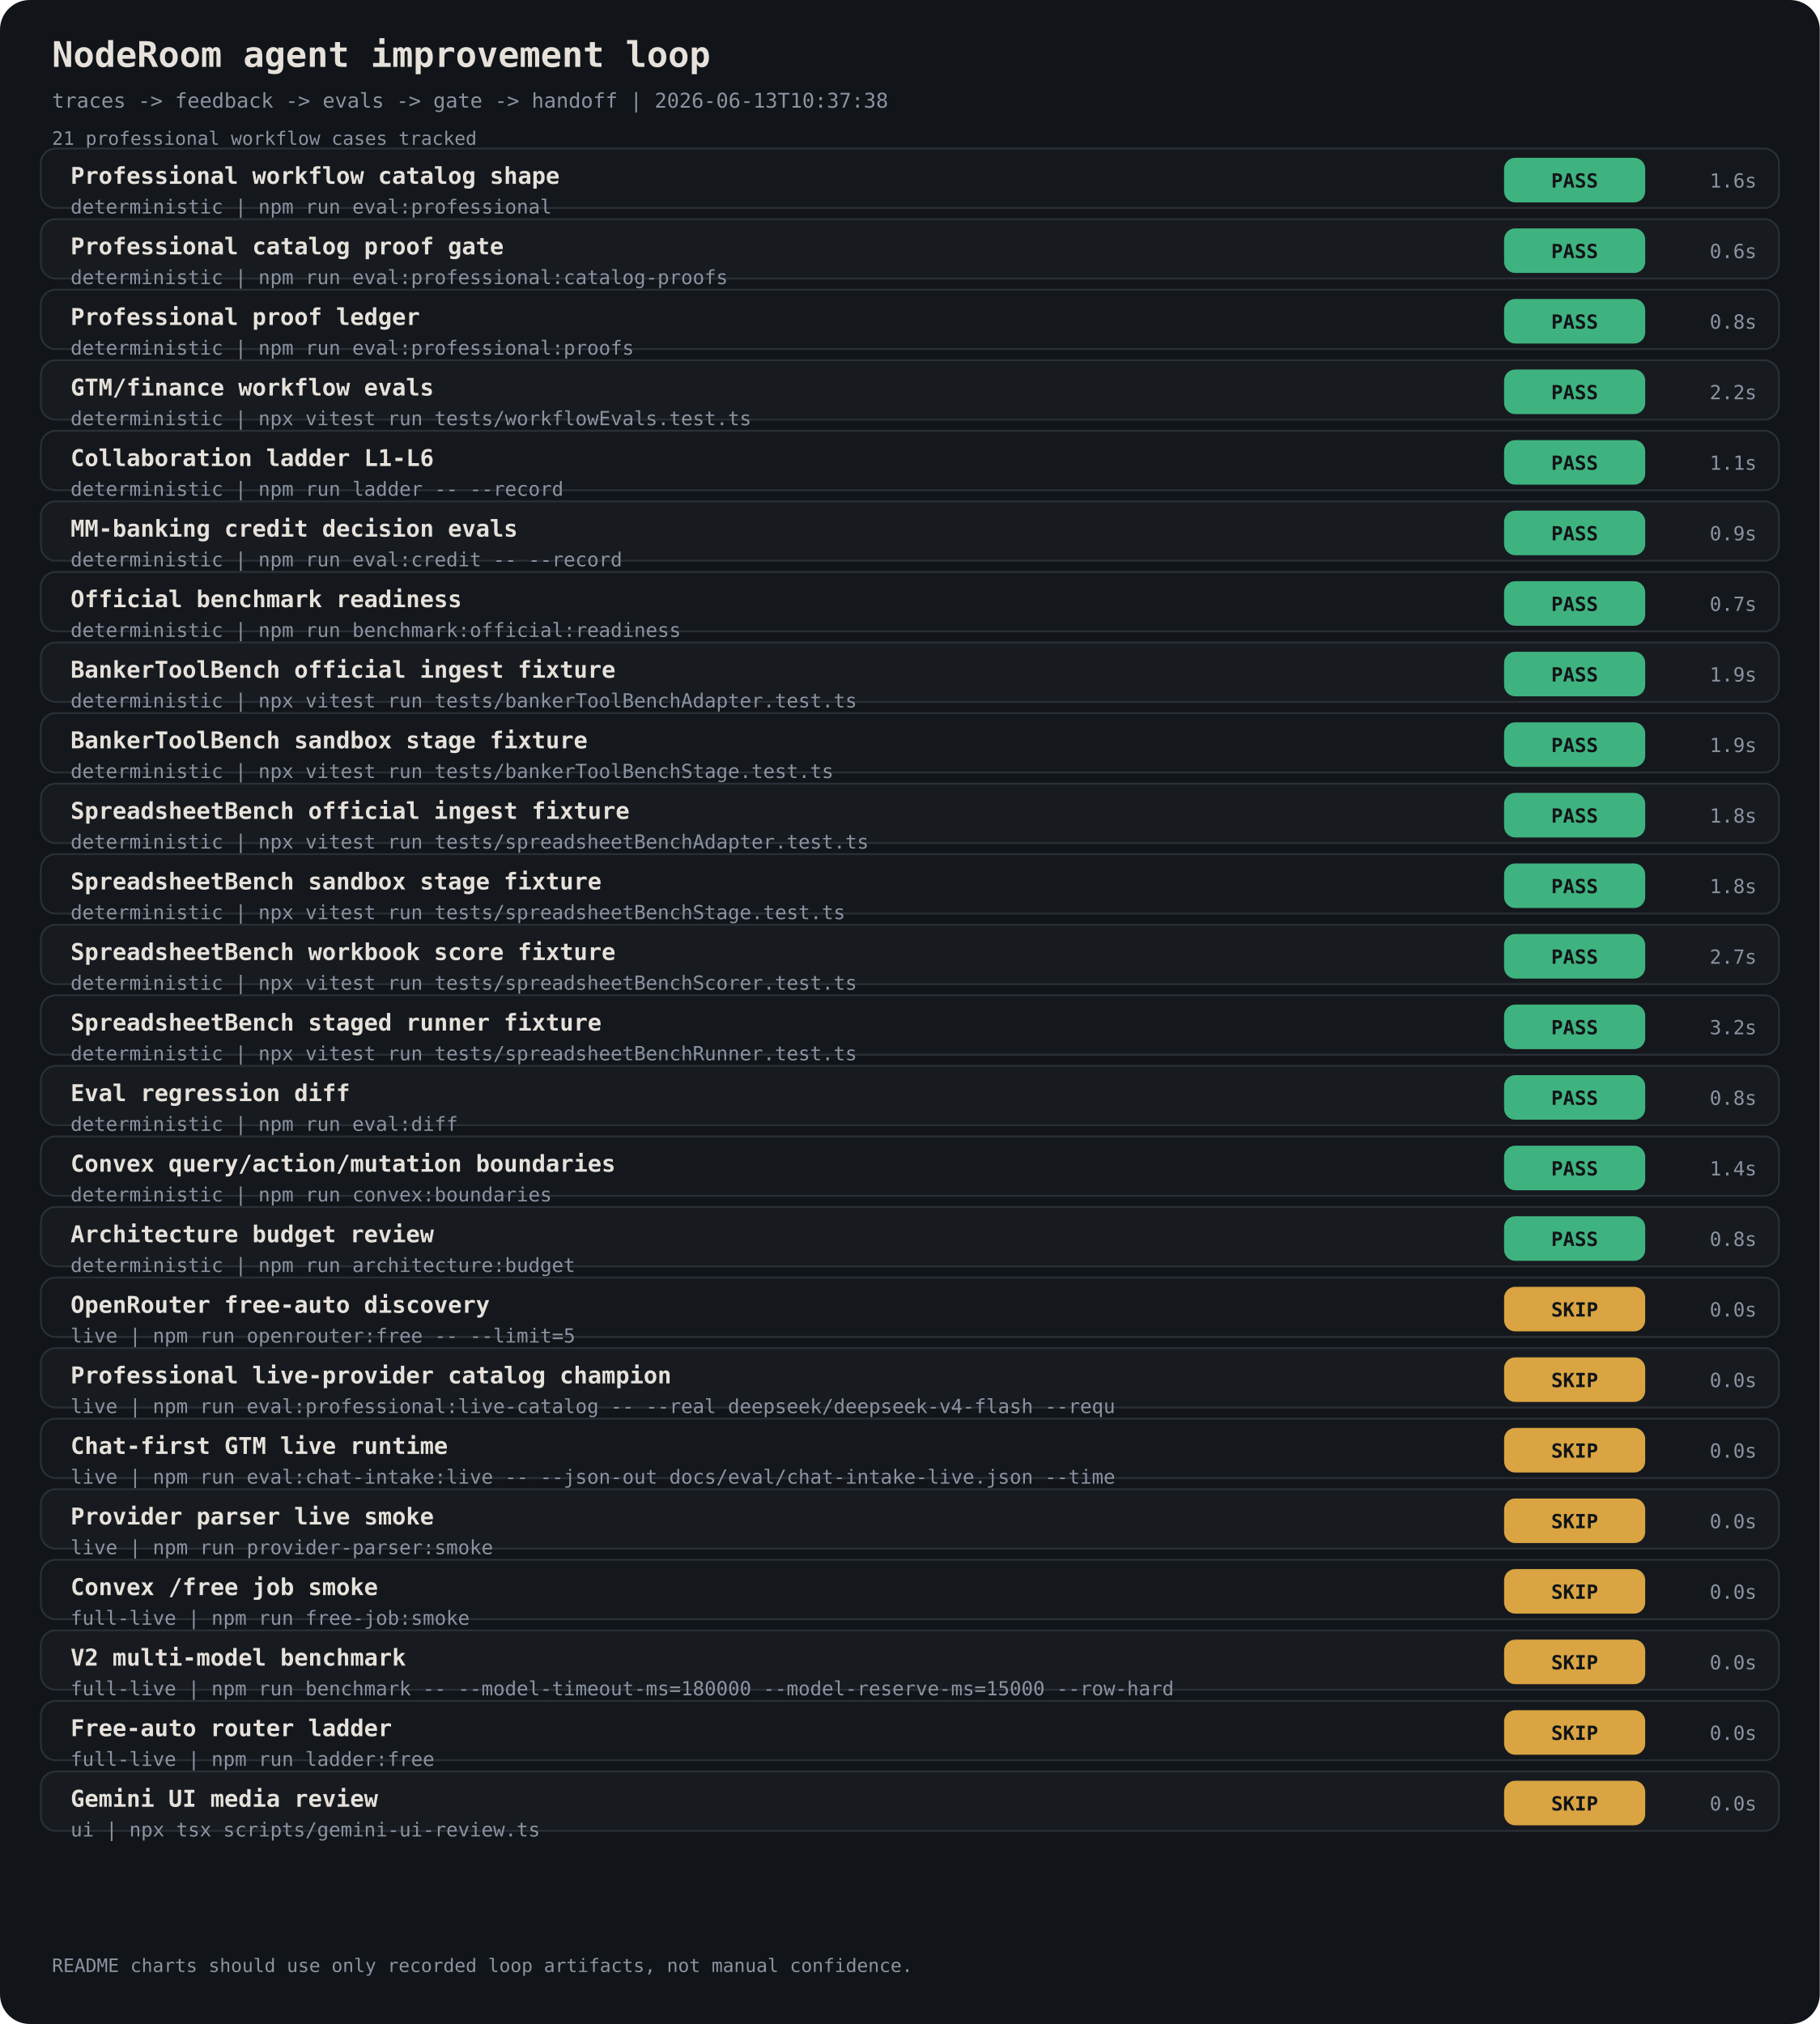
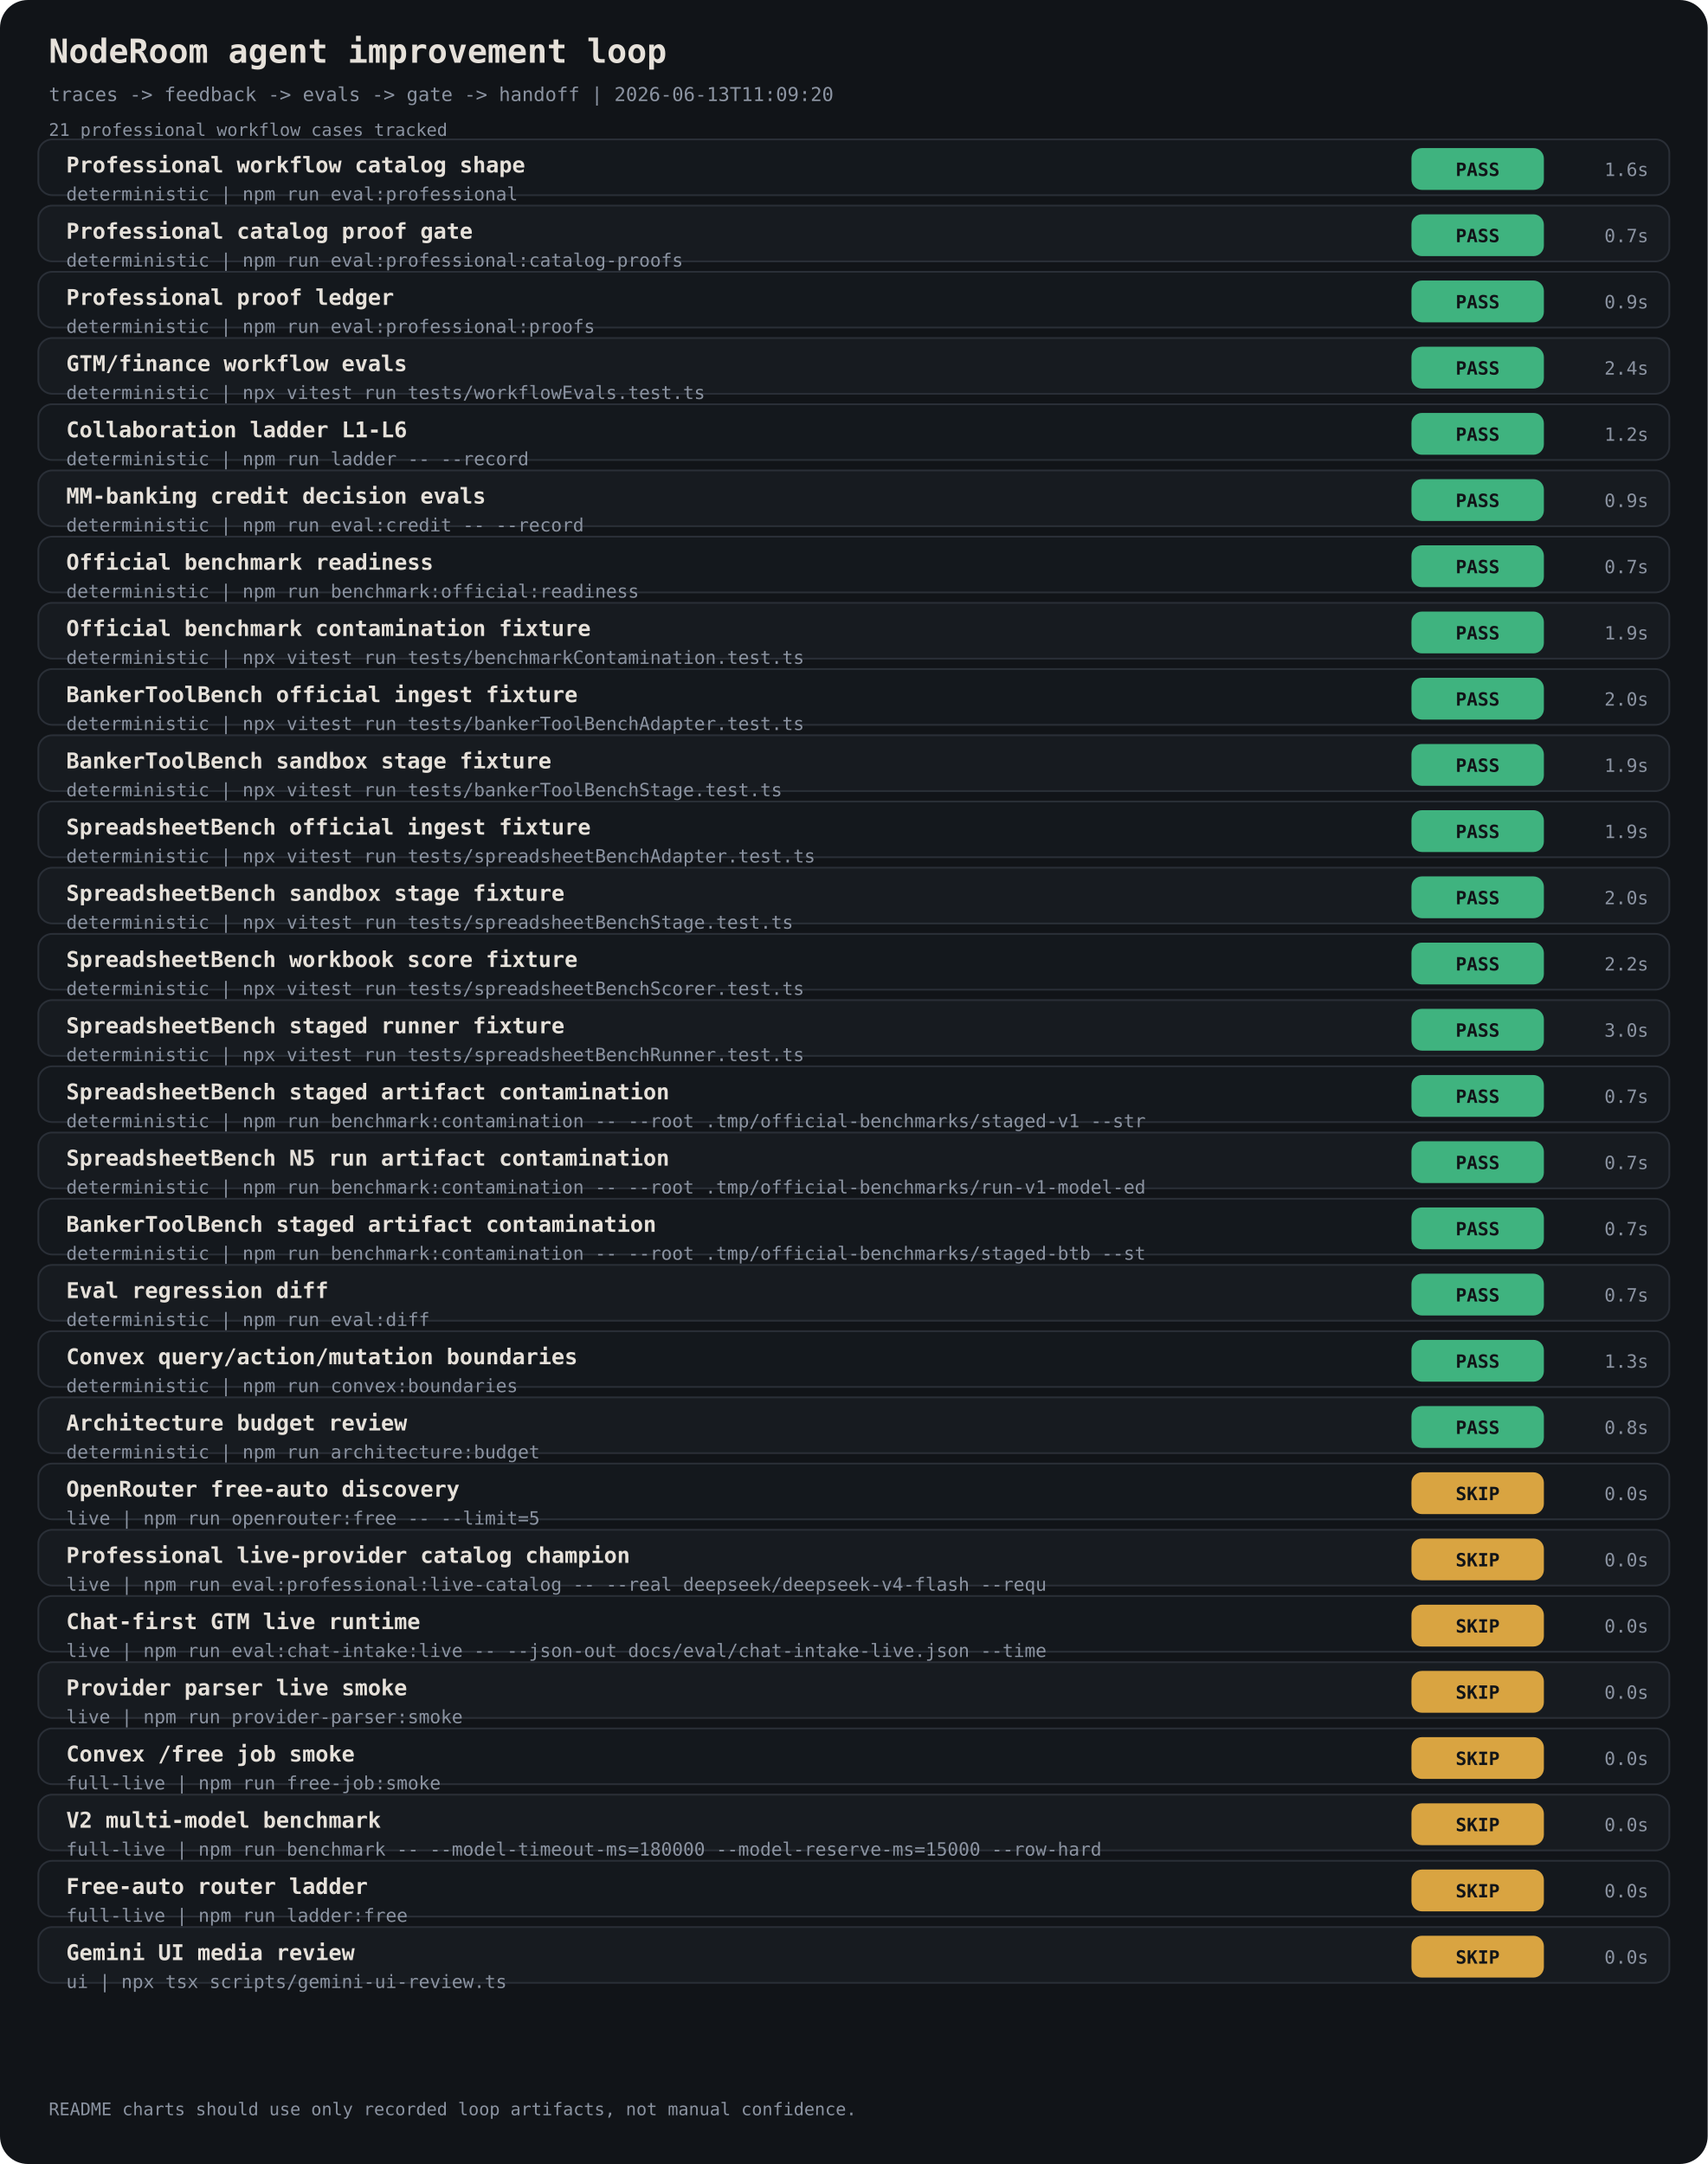
- <svg xmlns="http://www.w3.org/2000/svg" width="980" height="1090" viewBox="0 0 980 1090" font-family="ui-monospace, 'JetBrains Mono', monospace">
-   <rect width="980" height="1090" rx="16" fill="#111418" />
+ <svg xmlns="http://www.w3.org/2000/svg" width="980" height="1242" viewBox="0 0 980 1242" font-family="ui-monospace, 'JetBrains Mono', monospace">
+   <rect width="980" height="1242" rx="16" fill="#111418" />
  <text x="28" y="36" fill="#E6E1DA" font-size="19" font-weight="700">NodeRoom agent improvement loop</text>
-   <text x="28" y="58" fill="#8B93A1" font-size="11">traces -&gt; feedback -&gt; evals -&gt; gate -&gt; handoff | 2026-06-13T10:37:38</text>
+   <text x="28" y="58" fill="#8B93A1" font-size="11">traces -&gt; feedback -&gt; evals -&gt; gate -&gt; handoff | 2026-06-13T11:09:20</text>
  <text x="28" y="78" fill="#8B93A1" font-size="10">21 professional workflow cases tracked</text>
  <rect x="22" y="80" width="936" height="32" rx="8" fill="#14181D" stroke="#2A2F37" />
  <text x="38" y="99" fill="#E6E1DA" font-size="12.5" font-weight="700">Professional workflow catalog shape</text>
  <text x="38" y="115" fill="#8B93A1" font-size="10.5">deterministic | npm run eval:professional</text>
  <rect x="810" y="85" width="76" height="24" rx="6" fill="#3FB37F" />
  <text x="848" y="101" fill="#111418" font-size="10.5" text-anchor="middle" font-weight="800">PASS</text>
  <text x="946" y="101" fill="#8B93A1" font-size="10.5" text-anchor="end">1.6s</text>
  <rect x="22" y="118" width="936" height="32" rx="8" fill="#171B20" stroke="#2A2F37" />
  <text x="38" y="137" fill="#E6E1DA" font-size="12.5" font-weight="700">Professional catalog proof gate</text>
  <text x="38" y="153" fill="#8B93A1" font-size="10.5">deterministic | npm run eval:professional:catalog-proofs</text>
  <rect x="810" y="123" width="76" height="24" rx="6" fill="#3FB37F" />
  <text x="848" y="139" fill="#111418" font-size="10.5" text-anchor="middle" font-weight="800">PASS</text>
-   <text x="946" y="139" fill="#8B93A1" font-size="10.5" text-anchor="end">0.6s</text>
+   <text x="946" y="139" fill="#8B93A1" font-size="10.5" text-anchor="end">0.7s</text>
  <rect x="22" y="156" width="936" height="32" rx="8" fill="#14181D" stroke="#2A2F37" />
  <text x="38" y="175" fill="#E6E1DA" font-size="12.5" font-weight="700">Professional proof ledger</text>
  <text x="38" y="191" fill="#8B93A1" font-size="10.5">deterministic | npm run eval:professional:proofs</text>
  <rect x="810" y="161" width="76" height="24" rx="6" fill="#3FB37F" />
  <text x="848" y="177" fill="#111418" font-size="10.5" text-anchor="middle" font-weight="800">PASS</text>
-   <text x="946" y="177" fill="#8B93A1" font-size="10.5" text-anchor="end">0.8s</text>
+   <text x="946" y="177" fill="#8B93A1" font-size="10.5" text-anchor="end">0.9s</text>
  <rect x="22" y="194" width="936" height="32" rx="8" fill="#171B20" stroke="#2A2F37" />
  <text x="38" y="213" fill="#E6E1DA" font-size="12.5" font-weight="700">GTM/finance workflow evals</text>
  <text x="38" y="229" fill="#8B93A1" font-size="10.5">deterministic | npx vitest run tests/workflowEvals.test.ts</text>
  <rect x="810" y="199" width="76" height="24" rx="6" fill="#3FB37F" />
  <text x="848" y="215" fill="#111418" font-size="10.5" text-anchor="middle" font-weight="800">PASS</text>
-   <text x="946" y="215" fill="#8B93A1" font-size="10.5" text-anchor="end">2.2s</text>
+   <text x="946" y="215" fill="#8B93A1" font-size="10.5" text-anchor="end">2.4s</text>
  <rect x="22" y="232" width="936" height="32" rx="8" fill="#14181D" stroke="#2A2F37" />
  <text x="38" y="251" fill="#E6E1DA" font-size="12.5" font-weight="700">Collaboration ladder L1-L6</text>
  <text x="38" y="267" fill="#8B93A1" font-size="10.5">deterministic | npm run ladder -- --record</text>
  <rect x="810" y="237" width="76" height="24" rx="6" fill="#3FB37F" />
  <text x="848" y="253" fill="#111418" font-size="10.5" text-anchor="middle" font-weight="800">PASS</text>
-   <text x="946" y="253" fill="#8B93A1" font-size="10.5" text-anchor="end">1.1s</text>
+   <text x="946" y="253" fill="#8B93A1" font-size="10.5" text-anchor="end">1.2s</text>
  <rect x="22" y="270" width="936" height="32" rx="8" fill="#171B20" stroke="#2A2F37" />
  <text x="38" y="289" fill="#E6E1DA" font-size="12.5" font-weight="700">MM-banking credit decision evals</text>
  <text x="38" y="305" fill="#8B93A1" font-size="10.5">deterministic | npm run eval:credit -- --record</text>
  <rect x="810" y="275" width="76" height="24" rx="6" fill="#3FB37F" />
  <text x="848" y="291" fill="#111418" font-size="10.5" text-anchor="middle" font-weight="800">PASS</text>
  <text x="946" y="291" fill="#8B93A1" font-size="10.5" text-anchor="end">0.9s</text>
  <rect x="22" y="308" width="936" height="32" rx="8" fill="#14181D" stroke="#2A2F37" />
  <text x="38" y="327" fill="#E6E1DA" font-size="12.5" font-weight="700">Official benchmark readiness</text>
  <text x="38" y="343" fill="#8B93A1" font-size="10.5">deterministic | npm run benchmark:official:readiness</text>
  <rect x="810" y="313" width="76" height="24" rx="6" fill="#3FB37F" />
  <text x="848" y="329" fill="#111418" font-size="10.5" text-anchor="middle" font-weight="800">PASS</text>
  <text x="946" y="329" fill="#8B93A1" font-size="10.5" text-anchor="end">0.7s</text>
  <rect x="22" y="346" width="936" height="32" rx="8" fill="#171B20" stroke="#2A2F37" />
-   <text x="38" y="365" fill="#E6E1DA" font-size="12.5" font-weight="700">BankerToolBench official ingest fixture</text>
-   <text x="38" y="381" fill="#8B93A1" font-size="10.5">deterministic | npx vitest run tests/bankerToolBenchAdapter.test.ts</text>
+   <text x="38" y="365" fill="#E6E1DA" font-size="12.5" font-weight="700">Official benchmark contamination fixture</text>
+   <text x="38" y="381" fill="#8B93A1" font-size="10.5">deterministic | npx vitest run tests/benchmarkContamination.test.ts</text>
  <rect x="810" y="351" width="76" height="24" rx="6" fill="#3FB37F" />
  <text x="848" y="367" fill="#111418" font-size="10.5" text-anchor="middle" font-weight="800">PASS</text>
  <text x="946" y="367" fill="#8B93A1" font-size="10.5" text-anchor="end">1.9s</text>
  <rect x="22" y="384" width="936" height="32" rx="8" fill="#14181D" stroke="#2A2F37" />
-   <text x="38" y="403" fill="#E6E1DA" font-size="12.5" font-weight="700">BankerToolBench sandbox stage fixture</text>
-   <text x="38" y="419" fill="#8B93A1" font-size="10.5">deterministic | npx vitest run tests/bankerToolBenchStage.test.ts</text>
+   <text x="38" y="403" fill="#E6E1DA" font-size="12.5" font-weight="700">BankerToolBench official ingest fixture</text>
+   <text x="38" y="419" fill="#8B93A1" font-size="10.5">deterministic | npx vitest run tests/bankerToolBenchAdapter.test.ts</text>
  <rect x="810" y="389" width="76" height="24" rx="6" fill="#3FB37F" />
  <text x="848" y="405" fill="#111418" font-size="10.5" text-anchor="middle" font-weight="800">PASS</text>
-   <text x="946" y="405" fill="#8B93A1" font-size="10.5" text-anchor="end">1.9s</text>
+   <text x="946" y="405" fill="#8B93A1" font-size="10.5" text-anchor="end">2.0s</text>
  <rect x="22" y="422" width="936" height="32" rx="8" fill="#171B20" stroke="#2A2F37" />
-   <text x="38" y="441" fill="#E6E1DA" font-size="12.5" font-weight="700">SpreadsheetBench official ingest fixture</text>
-   <text x="38" y="457" fill="#8B93A1" font-size="10.5">deterministic | npx vitest run tests/spreadsheetBenchAdapter.test.ts</text>
+   <text x="38" y="441" fill="#E6E1DA" font-size="12.5" font-weight="700">BankerToolBench sandbox stage fixture</text>
+   <text x="38" y="457" fill="#8B93A1" font-size="10.5">deterministic | npx vitest run tests/bankerToolBenchStage.test.ts</text>
  <rect x="810" y="427" width="76" height="24" rx="6" fill="#3FB37F" />
  <text x="848" y="443" fill="#111418" font-size="10.5" text-anchor="middle" font-weight="800">PASS</text>
-   <text x="946" y="443" fill="#8B93A1" font-size="10.5" text-anchor="end">1.8s</text>
+   <text x="946" y="443" fill="#8B93A1" font-size="10.5" text-anchor="end">1.9s</text>
  <rect x="22" y="460" width="936" height="32" rx="8" fill="#14181D" stroke="#2A2F37" />
-   <text x="38" y="479" fill="#E6E1DA" font-size="12.5" font-weight="700">SpreadsheetBench sandbox stage fixture</text>
-   <text x="38" y="495" fill="#8B93A1" font-size="10.5">deterministic | npx vitest run tests/spreadsheetBenchStage.test.ts</text>
+   <text x="38" y="479" fill="#E6E1DA" font-size="12.5" font-weight="700">SpreadsheetBench official ingest fixture</text>
+   <text x="38" y="495" fill="#8B93A1" font-size="10.5">deterministic | npx vitest run tests/spreadsheetBenchAdapter.test.ts</text>
  <rect x="810" y="465" width="76" height="24" rx="6" fill="#3FB37F" />
  <text x="848" y="481" fill="#111418" font-size="10.5" text-anchor="middle" font-weight="800">PASS</text>
-   <text x="946" y="481" fill="#8B93A1" font-size="10.5" text-anchor="end">1.8s</text>
+   <text x="946" y="481" fill="#8B93A1" font-size="10.5" text-anchor="end">1.9s</text>
  <rect x="22" y="498" width="936" height="32" rx="8" fill="#171B20" stroke="#2A2F37" />
-   <text x="38" y="517" fill="#E6E1DA" font-size="12.5" font-weight="700">SpreadsheetBench workbook score fixture</text>
-   <text x="38" y="533" fill="#8B93A1" font-size="10.5">deterministic | npx vitest run tests/spreadsheetBenchScorer.test.ts</text>
+   <text x="38" y="517" fill="#E6E1DA" font-size="12.5" font-weight="700">SpreadsheetBench sandbox stage fixture</text>
+   <text x="38" y="533" fill="#8B93A1" font-size="10.5">deterministic | npx vitest run tests/spreadsheetBenchStage.test.ts</text>
  <rect x="810" y="503" width="76" height="24" rx="6" fill="#3FB37F" />
  <text x="848" y="519" fill="#111418" font-size="10.5" text-anchor="middle" font-weight="800">PASS</text>
-   <text x="946" y="519" fill="#8B93A1" font-size="10.5" text-anchor="end">2.7s</text>
+   <text x="946" y="519" fill="#8B93A1" font-size="10.5" text-anchor="end">2.0s</text>
  <rect x="22" y="536" width="936" height="32" rx="8" fill="#14181D" stroke="#2A2F37" />
-   <text x="38" y="555" fill="#E6E1DA" font-size="12.5" font-weight="700">SpreadsheetBench staged runner fixture</text>
-   <text x="38" y="571" fill="#8B93A1" font-size="10.5">deterministic | npx vitest run tests/spreadsheetBenchRunner.test.ts</text>
+   <text x="38" y="555" fill="#E6E1DA" font-size="12.5" font-weight="700">SpreadsheetBench workbook score fixture</text>
+   <text x="38" y="571" fill="#8B93A1" font-size="10.5">deterministic | npx vitest run tests/spreadsheetBenchScorer.test.ts</text>
  <rect x="810" y="541" width="76" height="24" rx="6" fill="#3FB37F" />
  <text x="848" y="557" fill="#111418" font-size="10.5" text-anchor="middle" font-weight="800">PASS</text>
-   <text x="946" y="557" fill="#8B93A1" font-size="10.5" text-anchor="end">3.2s</text>
+   <text x="946" y="557" fill="#8B93A1" font-size="10.5" text-anchor="end">2.2s</text>
  <rect x="22" y="574" width="936" height="32" rx="8" fill="#171B20" stroke="#2A2F37" />
-   <text x="38" y="593" fill="#E6E1DA" font-size="12.5" font-weight="700">Eval regression diff</text>
-   <text x="38" y="609" fill="#8B93A1" font-size="10.5">deterministic | npm run eval:diff</text>
+   <text x="38" y="593" fill="#E6E1DA" font-size="12.5" font-weight="700">SpreadsheetBench staged runner fixture</text>
+   <text x="38" y="609" fill="#8B93A1" font-size="10.5">deterministic | npx vitest run tests/spreadsheetBenchRunner.test.ts</text>
  <rect x="810" y="579" width="76" height="24" rx="6" fill="#3FB37F" />
  <text x="848" y="595" fill="#111418" font-size="10.5" text-anchor="middle" font-weight="800">PASS</text>
-   <text x="946" y="595" fill="#8B93A1" font-size="10.5" text-anchor="end">0.8s</text>
+   <text x="946" y="595" fill="#8B93A1" font-size="10.5" text-anchor="end">3.0s</text>
  <rect x="22" y="612" width="936" height="32" rx="8" fill="#14181D" stroke="#2A2F37" />
-   <text x="38" y="631" fill="#E6E1DA" font-size="12.5" font-weight="700">Convex query/action/mutation boundaries</text>
-   <text x="38" y="647" fill="#8B93A1" font-size="10.5">deterministic | npm run convex:boundaries</text>
+   <text x="38" y="631" fill="#E6E1DA" font-size="12.5" font-weight="700">SpreadsheetBench staged artifact contamination</text>
+   <text x="38" y="647" fill="#8B93A1" font-size="10.5">deterministic | npm run benchmark:contamination -- --root .tmp/official-benchmarks/staged-v1 --str</text>
  <rect x="810" y="617" width="76" height="24" rx="6" fill="#3FB37F" />
  <text x="848" y="633" fill="#111418" font-size="10.5" text-anchor="middle" font-weight="800">PASS</text>
-   <text x="946" y="633" fill="#8B93A1" font-size="10.5" text-anchor="end">1.4s</text>
+   <text x="946" y="633" fill="#8B93A1" font-size="10.5" text-anchor="end">0.7s</text>
  <rect x="22" y="650" width="936" height="32" rx="8" fill="#171B20" stroke="#2A2F37" />
-   <text x="38" y="669" fill="#E6E1DA" font-size="12.5" font-weight="700">Architecture budget review</text>
-   <text x="38" y="685" fill="#8B93A1" font-size="10.5">deterministic | npm run architecture:budget</text>
+   <text x="38" y="669" fill="#E6E1DA" font-size="12.5" font-weight="700">SpreadsheetBench N5 run artifact contamination</text>
+   <text x="38" y="685" fill="#8B93A1" font-size="10.5">deterministic | npm run benchmark:contamination -- --root .tmp/official-benchmarks/run-v1-model-ed</text>
  <rect x="810" y="655" width="76" height="24" rx="6" fill="#3FB37F" />
  <text x="848" y="671" fill="#111418" font-size="10.5" text-anchor="middle" font-weight="800">PASS</text>
-   <text x="946" y="671" fill="#8B93A1" font-size="10.5" text-anchor="end">0.8s</text>
+   <text x="946" y="671" fill="#8B93A1" font-size="10.5" text-anchor="end">0.7s</text>
  <rect x="22" y="688" width="936" height="32" rx="8" fill="#14181D" stroke="#2A2F37" />
-   <text x="38" y="707" fill="#E6E1DA" font-size="12.5" font-weight="700">OpenRouter free-auto discovery</text>
-   <text x="38" y="723" fill="#8B93A1" font-size="10.5">live | npm run openrouter:free -- --limit=5</text>
-   <rect x="810" y="693" width="76" height="24" rx="6" fill="#D9A441" />
-   <text x="848" y="709" fill="#111418" font-size="10.5" text-anchor="middle" font-weight="800">SKIP</text>
-   <text x="946" y="709" fill="#8B93A1" font-size="10.5" text-anchor="end">0.0s</text>
+   <text x="38" y="707" fill="#E6E1DA" font-size="12.5" font-weight="700">BankerToolBench staged artifact contamination</text>
+   <text x="38" y="723" fill="#8B93A1" font-size="10.5">deterministic | npm run benchmark:contamination -- --root .tmp/official-benchmarks/staged-btb --st</text>
+   <rect x="810" y="693" width="76" height="24" rx="6" fill="#3FB37F" />
+   <text x="848" y="709" fill="#111418" font-size="10.5" text-anchor="middle" font-weight="800">PASS</text>
+   <text x="946" y="709" fill="#8B93A1" font-size="10.5" text-anchor="end">0.7s</text>
  <rect x="22" y="726" width="936" height="32" rx="8" fill="#171B20" stroke="#2A2F37" />
-   <text x="38" y="745" fill="#E6E1DA" font-size="12.5" font-weight="700">Professional live-provider catalog champion</text>
-   <text x="38" y="761" fill="#8B93A1" font-size="10.5">live | npm run eval:professional:live-catalog -- --real deepseek/deepseek-v4-flash --requ</text>
-   <rect x="810" y="731" width="76" height="24" rx="6" fill="#D9A441" />
-   <text x="848" y="747" fill="#111418" font-size="10.5" text-anchor="middle" font-weight="800">SKIP</text>
-   <text x="946" y="747" fill="#8B93A1" font-size="10.5" text-anchor="end">0.0s</text>
+   <text x="38" y="745" fill="#E6E1DA" font-size="12.5" font-weight="700">Eval regression diff</text>
+   <text x="38" y="761" fill="#8B93A1" font-size="10.5">deterministic | npm run eval:diff</text>
+   <rect x="810" y="731" width="76" height="24" rx="6" fill="#3FB37F" />
+   <text x="848" y="747" fill="#111418" font-size="10.5" text-anchor="middle" font-weight="800">PASS</text>
+   <text x="946" y="747" fill="#8B93A1" font-size="10.5" text-anchor="end">0.7s</text>
  <rect x="22" y="764" width="936" height="32" rx="8" fill="#14181D" stroke="#2A2F37" />
-   <text x="38" y="783" fill="#E6E1DA" font-size="12.5" font-weight="700">Chat-first GTM live runtime</text>
-   <text x="38" y="799" fill="#8B93A1" font-size="10.5">live | npm run eval:chat-intake:live -- --json-out docs/eval/chat-intake-live.json --time</text>
-   <rect x="810" y="769" width="76" height="24" rx="6" fill="#D9A441" />
-   <text x="848" y="785" fill="#111418" font-size="10.5" text-anchor="middle" font-weight="800">SKIP</text>
-   <text x="946" y="785" fill="#8B93A1" font-size="10.5" text-anchor="end">0.0s</text>
+   <text x="38" y="783" fill="#E6E1DA" font-size="12.5" font-weight="700">Convex query/action/mutation boundaries</text>
+   <text x="38" y="799" fill="#8B93A1" font-size="10.5">deterministic | npm run convex:boundaries</text>
+   <rect x="810" y="769" width="76" height="24" rx="6" fill="#3FB37F" />
+   <text x="848" y="785" fill="#111418" font-size="10.5" text-anchor="middle" font-weight="800">PASS</text>
+   <text x="946" y="785" fill="#8B93A1" font-size="10.5" text-anchor="end">1.3s</text>
  <rect x="22" y="802" width="936" height="32" rx="8" fill="#171B20" stroke="#2A2F37" />
-   <text x="38" y="821" fill="#E6E1DA" font-size="12.5" font-weight="700">Provider parser live smoke</text>
-   <text x="38" y="837" fill="#8B93A1" font-size="10.5">live | npm run provider-parser:smoke</text>
-   <rect x="810" y="807" width="76" height="24" rx="6" fill="#D9A441" />
-   <text x="848" y="823" fill="#111418" font-size="10.5" text-anchor="middle" font-weight="800">SKIP</text>
-   <text x="946" y="823" fill="#8B93A1" font-size="10.5" text-anchor="end">0.0s</text>
+   <text x="38" y="821" fill="#E6E1DA" font-size="12.5" font-weight="700">Architecture budget review</text>
+   <text x="38" y="837" fill="#8B93A1" font-size="10.5">deterministic | npm run architecture:budget</text>
+   <rect x="810" y="807" width="76" height="24" rx="6" fill="#3FB37F" />
+   <text x="848" y="823" fill="#111418" font-size="10.5" text-anchor="middle" font-weight="800">PASS</text>
+   <text x="946" y="823" fill="#8B93A1" font-size="10.5" text-anchor="end">0.8s</text>
  <rect x="22" y="840" width="936" height="32" rx="8" fill="#14181D" stroke="#2A2F37" />
-   <text x="38" y="859" fill="#E6E1DA" font-size="12.5" font-weight="700">Convex /free job smoke</text>
-   <text x="38" y="875" fill="#8B93A1" font-size="10.5">full-live | npm run free-job:smoke</text>
+   <text x="38" y="859" fill="#E6E1DA" font-size="12.5" font-weight="700">OpenRouter free-auto discovery</text>
+   <text x="38" y="875" fill="#8B93A1" font-size="10.5">live | npm run openrouter:free -- --limit=5</text>
  <rect x="810" y="845" width="76" height="24" rx="6" fill="#D9A441" />
  <text x="848" y="861" fill="#111418" font-size="10.5" text-anchor="middle" font-weight="800">SKIP</text>
  <text x="946" y="861" fill="#8B93A1" font-size="10.5" text-anchor="end">0.0s</text>
  <rect x="22" y="878" width="936" height="32" rx="8" fill="#171B20" stroke="#2A2F37" />
-   <text x="38" y="897" fill="#E6E1DA" font-size="12.5" font-weight="700">V2 multi-model benchmark</text>
-   <text x="38" y="913" fill="#8B93A1" font-size="10.5">full-live | npm run benchmark -- --model-timeout-ms=180000 --model-reserve-ms=15000 --row-hard</text>
+   <text x="38" y="897" fill="#E6E1DA" font-size="12.5" font-weight="700">Professional live-provider catalog champion</text>
+   <text x="38" y="913" fill="#8B93A1" font-size="10.5">live | npm run eval:professional:live-catalog -- --real deepseek/deepseek-v4-flash --requ</text>
  <rect x="810" y="883" width="76" height="24" rx="6" fill="#D9A441" />
  <text x="848" y="899" fill="#111418" font-size="10.5" text-anchor="middle" font-weight="800">SKIP</text>
  <text x="946" y="899" fill="#8B93A1" font-size="10.5" text-anchor="end">0.0s</text>
  <rect x="22" y="916" width="936" height="32" rx="8" fill="#14181D" stroke="#2A2F37" />
-   <text x="38" y="935" fill="#E6E1DA" font-size="12.5" font-weight="700">Free-auto router ladder</text>
-   <text x="38" y="951" fill="#8B93A1" font-size="10.5">full-live | npm run ladder:free</text>
+   <text x="38" y="935" fill="#E6E1DA" font-size="12.5" font-weight="700">Chat-first GTM live runtime</text>
+   <text x="38" y="951" fill="#8B93A1" font-size="10.5">live | npm run eval:chat-intake:live -- --json-out docs/eval/chat-intake-live.json --time</text>
  <rect x="810" y="921" width="76" height="24" rx="6" fill="#D9A441" />
  <text x="848" y="937" fill="#111418" font-size="10.5" text-anchor="middle" font-weight="800">SKIP</text>
  <text x="946" y="937" fill="#8B93A1" font-size="10.5" text-anchor="end">0.0s</text>
  <rect x="22" y="954" width="936" height="32" rx="8" fill="#171B20" stroke="#2A2F37" />
-   <text x="38" y="973" fill="#E6E1DA" font-size="12.5" font-weight="700">Gemini UI media review</text>
-   <text x="38" y="989" fill="#8B93A1" font-size="10.5">ui | npx tsx scripts/gemini-ui-review.ts</text>
+   <text x="38" y="973" fill="#E6E1DA" font-size="12.5" font-weight="700">Provider parser live smoke</text>
+   <text x="38" y="989" fill="#8B93A1" font-size="10.5">live | npm run provider-parser:smoke</text>
  <rect x="810" y="959" width="76" height="24" rx="6" fill="#D9A441" />
  <text x="848" y="975" fill="#111418" font-size="10.5" text-anchor="middle" font-weight="800">SKIP</text>
  <text x="946" y="975" fill="#8B93A1" font-size="10.5" text-anchor="end">0.0s</text>
-   <text x="28" y="1062" fill="#8B93A1" font-size="10">README charts should use only recorded loop artifacts, not manual confidence.</text>
+   <rect x="22" y="992" width="936" height="32" rx="8" fill="#14181D" stroke="#2A2F37" />
+   <text x="38" y="1011" fill="#E6E1DA" font-size="12.5" font-weight="700">Convex /free job smoke</text>
+   <text x="38" y="1027" fill="#8B93A1" font-size="10.5">full-live | npm run free-job:smoke</text>
+   <rect x="810" y="997" width="76" height="24" rx="6" fill="#D9A441" />
+   <text x="848" y="1013" fill="#111418" font-size="10.5" text-anchor="middle" font-weight="800">SKIP</text>
+   <text x="946" y="1013" fill="#8B93A1" font-size="10.5" text-anchor="end">0.0s</text>
+   <rect x="22" y="1030" width="936" height="32" rx="8" fill="#171B20" stroke="#2A2F37" />
+   <text x="38" y="1049" fill="#E6E1DA" font-size="12.5" font-weight="700">V2 multi-model benchmark</text>
+   <text x="38" y="1065" fill="#8B93A1" font-size="10.5">full-live | npm run benchmark -- --model-timeout-ms=180000 --model-reserve-ms=15000 --row-hard</text>
+   <rect x="810" y="1035" width="76" height="24" rx="6" fill="#D9A441" />
+   <text x="848" y="1051" fill="#111418" font-size="10.5" text-anchor="middle" font-weight="800">SKIP</text>
+   <text x="946" y="1051" fill="#8B93A1" font-size="10.5" text-anchor="end">0.0s</text>
+   <rect x="22" y="1068" width="936" height="32" rx="8" fill="#14181D" stroke="#2A2F37" />
+   <text x="38" y="1087" fill="#E6E1DA" font-size="12.5" font-weight="700">Free-auto router ladder</text>
+   <text x="38" y="1103" fill="#8B93A1" font-size="10.5">full-live | npm run ladder:free</text>
+   <rect x="810" y="1073" width="76" height="24" rx="6" fill="#D9A441" />
+   <text x="848" y="1089" fill="#111418" font-size="10.5" text-anchor="middle" font-weight="800">SKIP</text>
+   <text x="946" y="1089" fill="#8B93A1" font-size="10.5" text-anchor="end">0.0s</text>
+   <rect x="22" y="1106" width="936" height="32" rx="8" fill="#171B20" stroke="#2A2F37" />
+   <text x="38" y="1125" fill="#E6E1DA" font-size="12.5" font-weight="700">Gemini UI media review</text>
+   <text x="38" y="1141" fill="#8B93A1" font-size="10.5">ui | npx tsx scripts/gemini-ui-review.ts</text>
+   <rect x="810" y="1111" width="76" height="24" rx="6" fill="#D9A441" />
+   <text x="848" y="1127" fill="#111418" font-size="10.5" text-anchor="middle" font-weight="800">SKIP</text>
+   <text x="946" y="1127" fill="#8B93A1" font-size="10.5" text-anchor="end">0.0s</text>
+   <text x="28" y="1214" fill="#8B93A1" font-size="10">README charts should use only recorded loop artifacts, not manual confidence.</text>
</svg>
